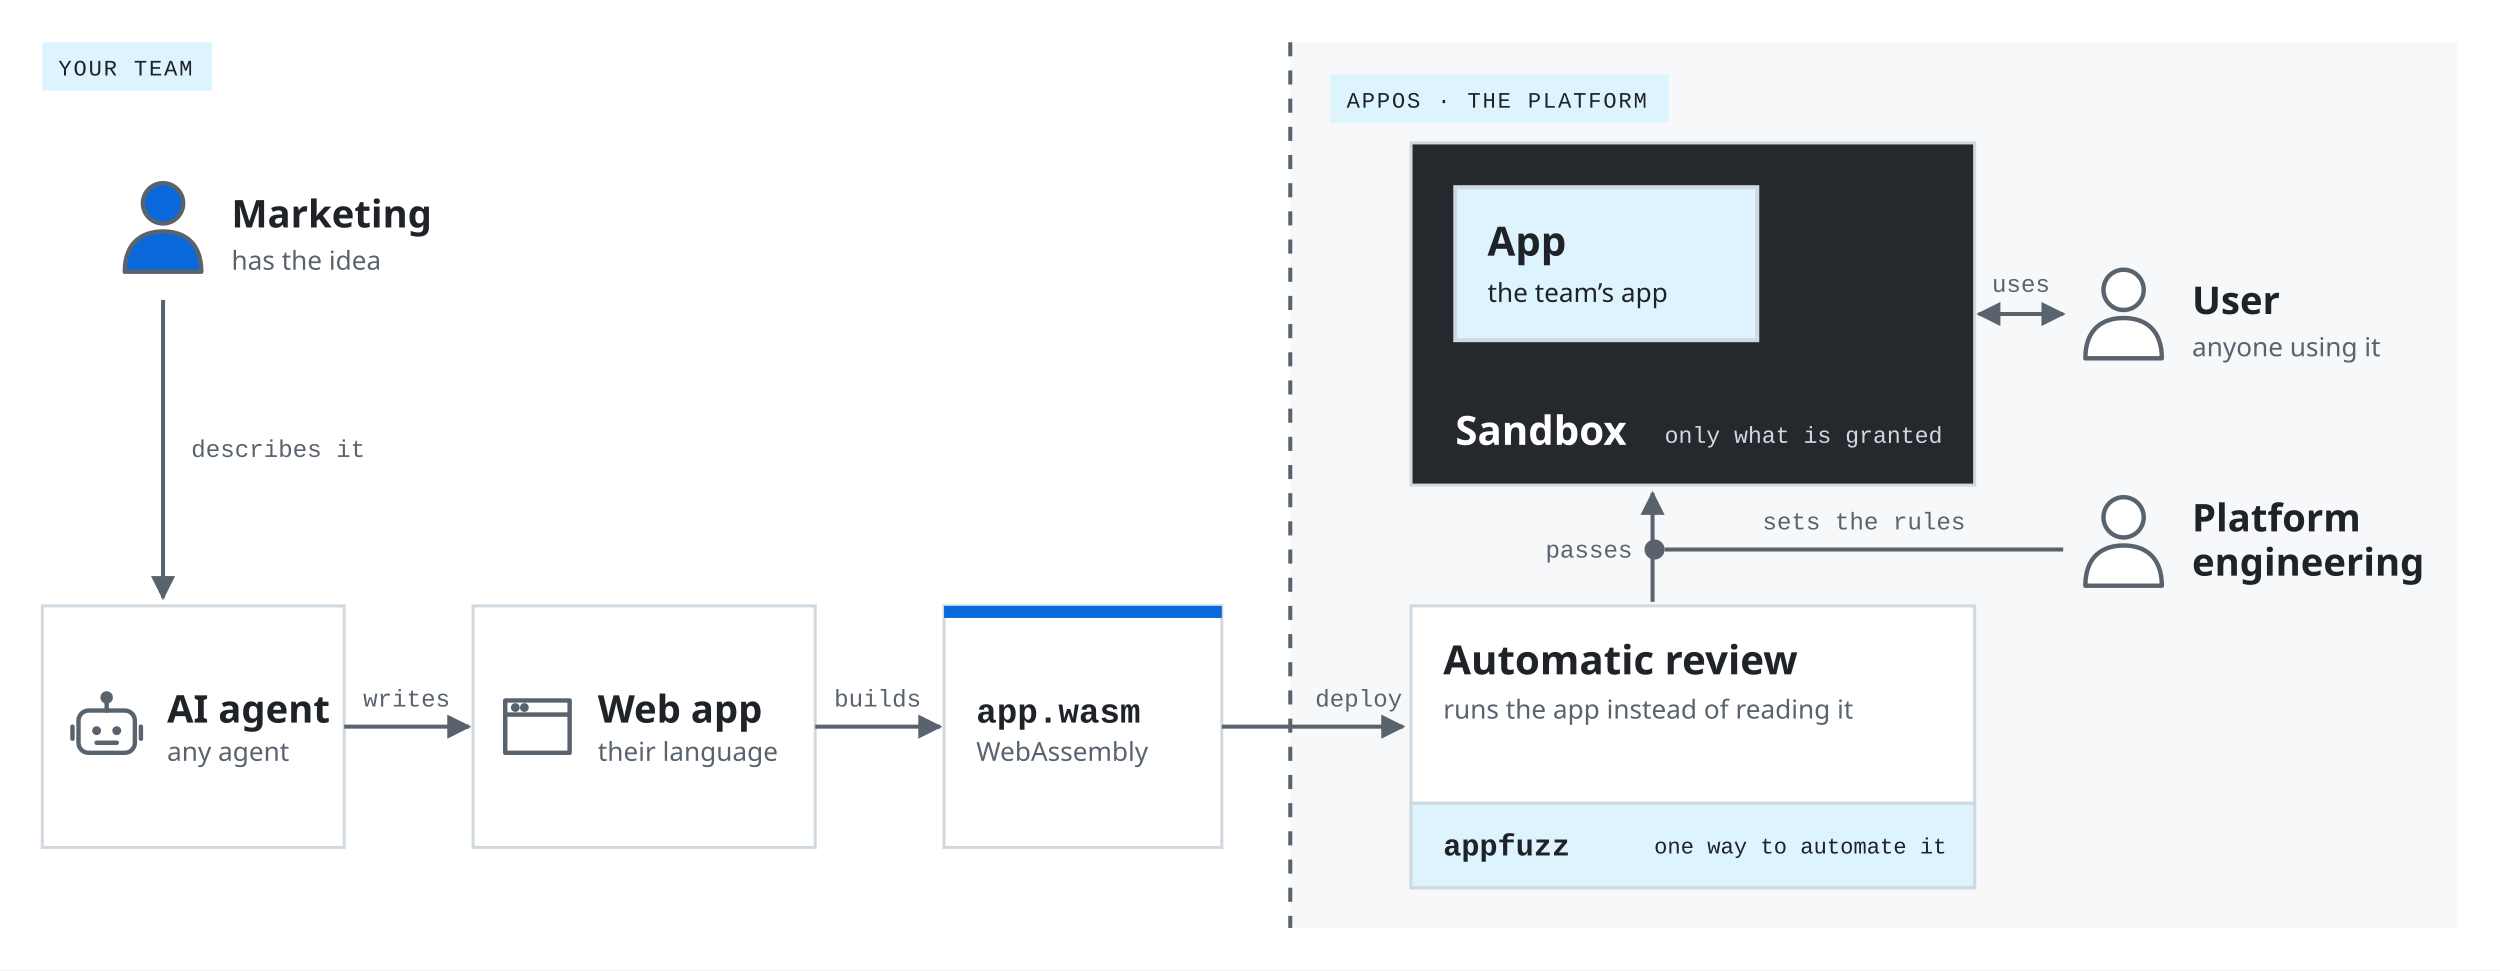
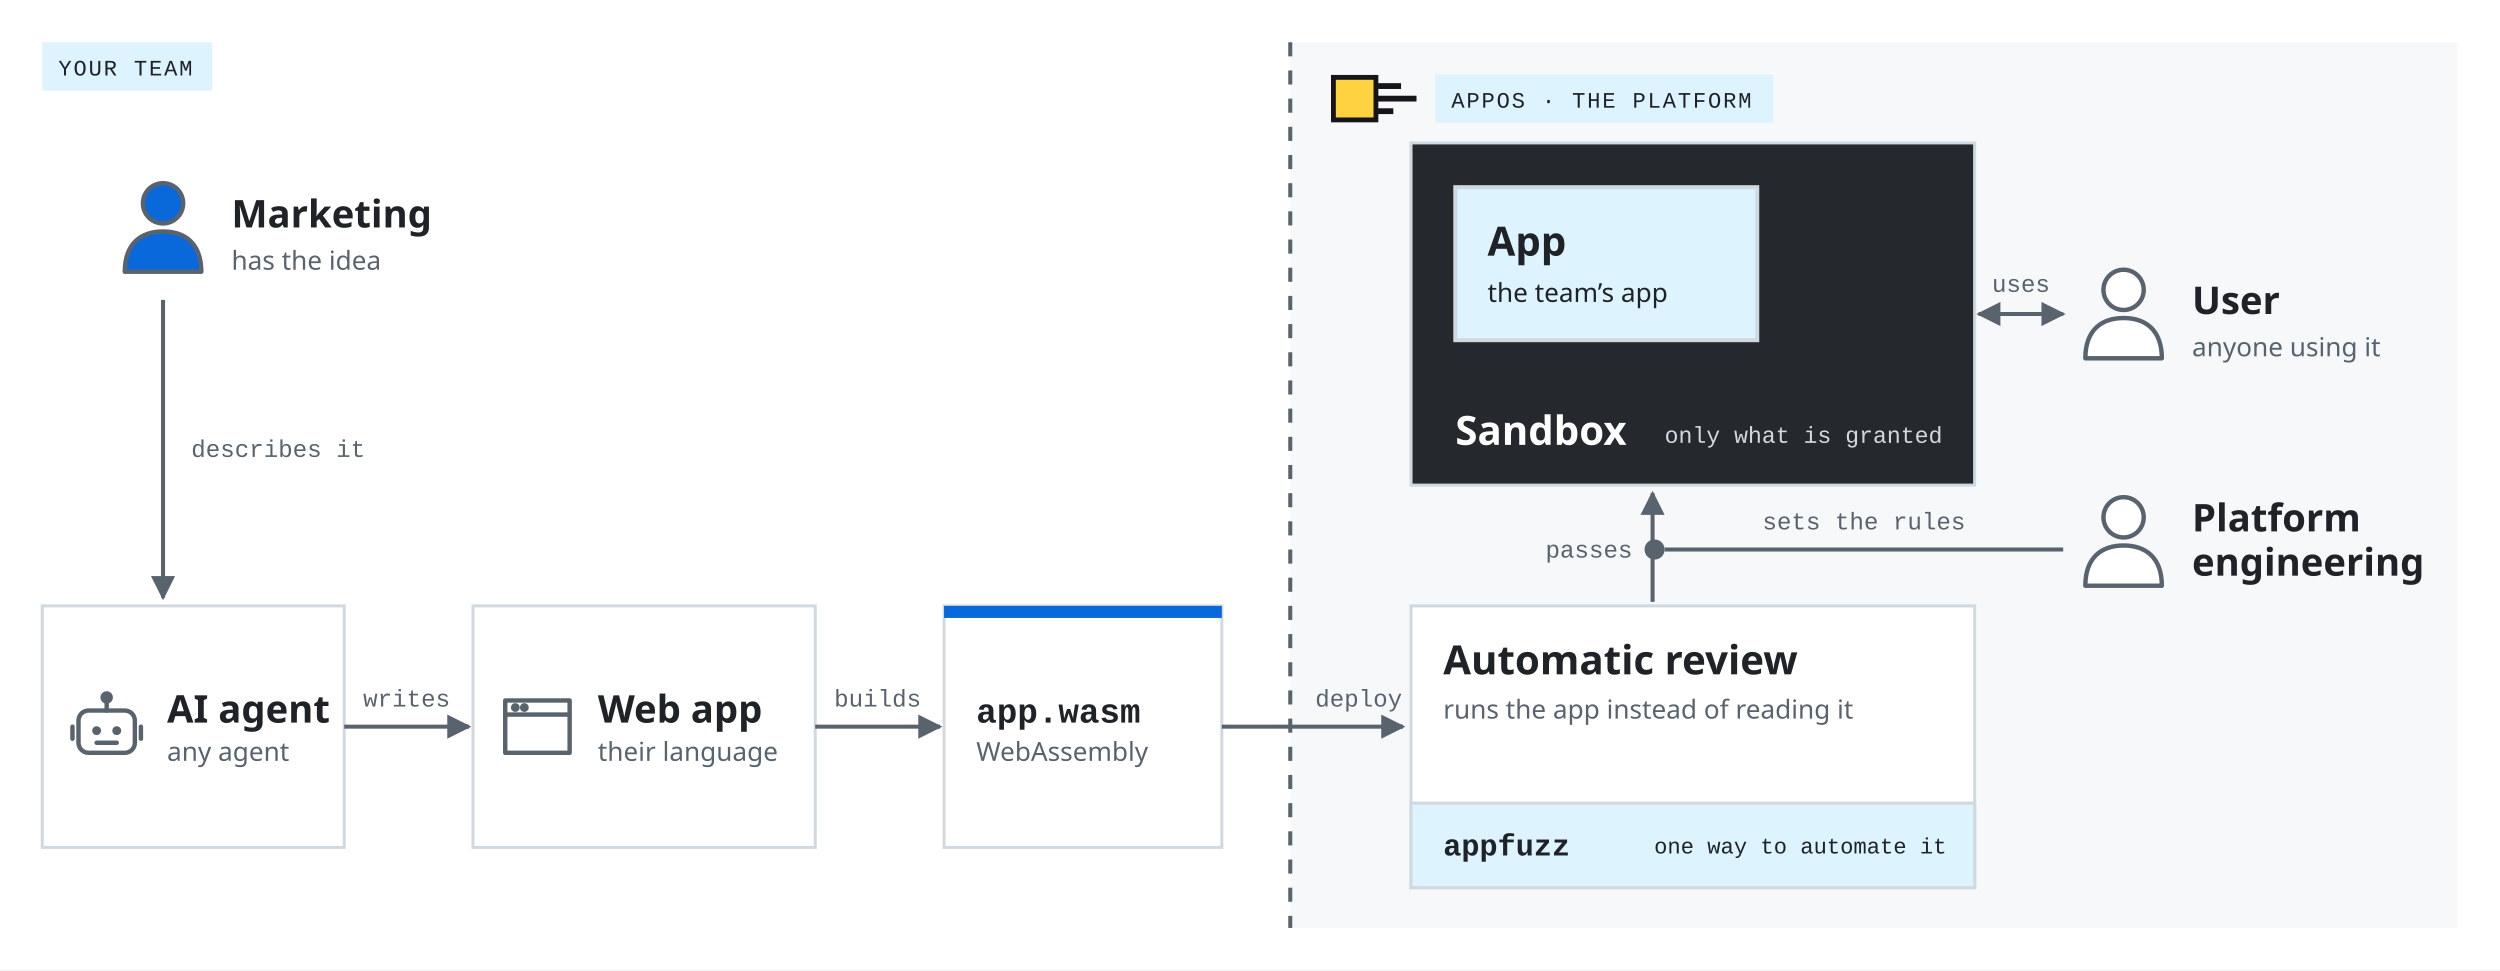
- <svg xmlns="http://www.w3.org/2000/svg" viewBox="-21 -21 1242 482" width="1242" height="482" role="img" aria-label="How marketing ships with AppOS. Marketing describes an idea to its AI agent, which writes a web app. The app is built to WebAssembly and deployed to AppOS. An automatic review, for example with appfuzz, checks it; once it passes, it runs in a sandbox that users reach. Platform engineering sets the rules for that step.">
+ <svg xmlns="http://www.w3.org/2000/svg" xmlns:xlink="http://www.w3.org/1999/xlink" viewBox="-21 -21 1242 482" width="1242" height="482" role="img" aria-label="How marketing ships with AppOS. Marketing describes an idea to its AI agent, which writes a web app. The app is built to WebAssembly and deployed to AppOS. An automatic review, for example with appfuzz, checks it; once it passes, it runs in a sandbox that users reach. Platform engineering sets the rules for that step.">
  <rect x="-21" y="-21" width="1242" height="482" fill="#ffffff" />
+   <symbol id="appos-logo" viewBox="2.5 11.5 45 25">
+     <path d="M26 17.5h13M26 24h21M26 30.5h9" stroke="#15151a" stroke-width="3" />
+     <rect x="4" y="13" width="22" height="22" fill="#ffd23f" stroke="#15151a" stroke-width="2.5" />
+   </symbol>
  <defs>
    <marker id="tf-w" viewBox="0 0 10 10" refX="9" refY="5" markerWidth="6" markerHeight="6" orient="auto-start-reverse">
      <path d="M0,0 L10,5 L0,10 Z" fill="#59636e" />
    </marker>
  </defs>
  <rect x="620" y="0" width="580" height="440" fill="#f6f8fa" stroke="none" stroke-width="0" />
  <line x1="620" y1="0" x2="620" y2="440" stroke="#59636e" stroke-width="2" stroke-dasharray="7 7" />
  <rect x="0" y="0" width="84.4" height="24" fill="#ddf4ff" stroke="none" stroke-width="0" />
  <text x="8" y="16.5" font-family="ui-monospace, SFMono-Regular, 'SF Mono', Menlo, Consolas, 'Liberation Mono', monospace" font-size="11" font-weight="400" fill="#1f2328" text-anchor="start" letter-spacing=".9">YOUR TEAM</text>
-   <rect x="640" y="16" width="168.0" height="24" fill="#ddf4ff" stroke="none" stroke-width="0" />
-   <text x="648" y="32.5" font-family="ui-monospace, SFMono-Regular, 'SF Mono', Menlo, Consolas, 'Liberation Mono', monospace" font-size="11" font-weight="400" fill="#1f2328" text-anchor="start" letter-spacing=".9">APPOS · THE PLATFORM</text>
+   <use xlink:href="#appos-logo" x="640" y="16" width="43.2" height="24" />
+   <rect x="692" y="16" width="168.0" height="24" fill="#ddf4ff" stroke="none" stroke-width="0" />
+   <text x="700" y="32.5" font-family="ui-monospace, SFMono-Regular, 'SF Mono', Menlo, Consolas, 'Liberation Mono', monospace" font-size="11" font-weight="400" fill="#1f2328" text-anchor="start" letter-spacing=".9">APPOS · THE PLATFORM</text>
  <g fill="#0969da" stroke="#59636e" stroke-width="2.2" stroke-linejoin="round">
    <circle cx="60" cy="80" r="10" />
    <path d="M41,114 C41,100 49,94 60,94 C71,94 79,100 79,114 Z" />
  </g>
  <text x="94" y="92" font-family="-apple-system, BlinkMacSystemFont, 'Segoe UI', 'Noto Sans', Helvetica, Arial, sans-serif" font-size="19" font-weight="700" fill="#1f2328" text-anchor="start">Marketing</text>
  <text x="94" y="113" font-family="-apple-system, BlinkMacSystemFont, 'Segoe UI', 'Noto Sans', Helvetica, Arial, sans-serif" font-size="13" font-weight="400" fill="#59636e" text-anchor="start">has the idea</text>
  <polyline points="60,128 60,276" fill="none" stroke="#59636e" stroke-width="2" marker-end="url(#tf-w)" />
  <text x="74" y="206" font-family="ui-monospace, SFMono-Regular, 'SF Mono', Menlo, Consolas, 'Liberation Mono', monospace" font-size="12" font-weight="400" fill="#59636e" text-anchor="start">describes it</text>
  <rect x="0" y="280" width="150" height="120" fill="#ffffff" stroke="#d1d9e0" stroke-width="1.5" />
  <g fill="none" stroke="#59636e" stroke-width="2.2" stroke-linecap="round" stroke-linejoin="round">
    <rect x="18" y="332.0" width="28" height="21" rx="5" />
    <path d="M32 332.0V327.0M15 340.0v6M49 340.0v6" />
    <circle cx="32" cy="325.5" r="2" fill="#59636e" />
    <circle cx="27" cy="342.0" r="2.2" fill="#59636e" stroke="none" />
    <circle cx="37" cy="342.0" r="2.2" fill="#59636e" stroke="none" />
    <path d="M27 348.0h10" />
  </g>
  <text x="62" y="338.0" font-family="-apple-system, BlinkMacSystemFont, 'Segoe UI', 'Noto Sans', Helvetica, Arial, sans-serif" font-size="19" font-weight="700" fill="#1f2328" text-anchor="start">AI agent</text>
  <text x="62" y="357.0" font-family="-apple-system, BlinkMacSystemFont, 'Segoe UI', 'Noto Sans', Helvetica, Arial, sans-serif" font-size="13" font-weight="400" fill="#59636e" text-anchor="start">any agent</text>
  <polyline points="150,340 212,340" fill="none" stroke="#59636e" stroke-width="2" marker-end="url(#tf-w)" />
  <text x="181" y="330" font-family="ui-monospace, SFMono-Regular, 'SF Mono', Menlo, Consolas, 'Liberation Mono', monospace" font-size="12" font-weight="400" fill="#59636e" text-anchor="middle">writes</text>
  <rect x="214" y="280" width="170" height="120" fill="#ffffff" stroke="#d1d9e0" stroke-width="1.5" />
  <g fill="none" stroke="#59636e" stroke-width="2.2" stroke-linejoin="round">
    <rect x="230" y="327.0" width="32" height="26" />
    <path d="M230 334.0h32" />
    <circle cx="235" cy="330.5" r="1.1" fill="#59636e" />
    <circle cx="239.5" cy="330.5" r="1.1" fill="#59636e" />
  </g>
  <text x="276" y="338.0" font-family="-apple-system, BlinkMacSystemFont, 'Segoe UI', 'Noto Sans', Helvetica, Arial, sans-serif" font-size="19" font-weight="700" fill="#1f2328" text-anchor="start">Web app</text>
  <text x="276" y="357.0" font-family="-apple-system, BlinkMacSystemFont, 'Segoe UI', 'Noto Sans', Helvetica, Arial, sans-serif" font-size="13" font-weight="400" fill="#59636e" text-anchor="start">their language</text>
  <polyline points="384,340 446,340" fill="none" stroke="#59636e" stroke-width="2" marker-end="url(#tf-w)" />
  <text x="415" y="330" font-family="ui-monospace, SFMono-Regular, 'SF Mono', Menlo, Consolas, 'Liberation Mono', monospace" font-size="12" font-weight="400" fill="#59636e" text-anchor="middle">builds</text>
  <rect x="448" y="280" width="138" height="120" fill="#ffffff" stroke="#d1d9e0" stroke-width="1.5" />
  <rect x="448" y="280" width="138" height="6" fill="#0969da" stroke="none" stroke-width="0" />
  <text x="464" y="338.0" font-family="ui-monospace, SFMono-Regular, 'SF Mono', Menlo, Consolas, 'Liberation Mono', monospace" font-size="17" font-weight="700" fill="#1f2328" text-anchor="start">app.wasm</text>
  <text x="464" y="357.0" font-family="-apple-system, BlinkMacSystemFont, 'Segoe UI', 'Noto Sans', Helvetica, Arial, sans-serif" font-size="13" font-weight="400" fill="#59636e" text-anchor="start">WebAssembly</text>
  <polyline points="586,340 676,340" fill="none" stroke="#59636e" stroke-width="2" marker-end="url(#tf-w)" />
  <text x="654" y="330" font-family="ui-monospace, SFMono-Regular, 'SF Mono', Menlo, Consolas, 'Liberation Mono', monospace" font-size="12" font-weight="400" fill="#59636e" text-anchor="middle">deploy</text>
  <rect x="680" y="280" width="280" height="140" fill="#ffffff" stroke="#d1d9e0" stroke-width="1.5" />
  <text x="696" y="314" font-family="-apple-system, BlinkMacSystemFont, 'Segoe UI', 'Noto Sans', Helvetica, Arial, sans-serif" font-size="20" font-weight="700" fill="#1f2328" text-anchor="start">Automatic review</text>
  <text x="696" y="336" font-family="-apple-system, BlinkMacSystemFont, 'Segoe UI', 'Noto Sans', Helvetica, Arial, sans-serif" font-size="13" font-weight="400" fill="#59636e" text-anchor="start">runs the app instead of reading it</text>
  <rect x="680" y="378" width="280" height="42" fill="#ddf4ff" stroke="#d1d9e0" stroke-width="1.5" />
  <text x="696" y="404.0" font-family="ui-monospace, SFMono-Regular, 'SF Mono', Menlo, Consolas, 'Liberation Mono', monospace" font-size="15" font-weight="700" fill="#1f2328" text-anchor="start">appfuzz</text>
  <text x="946" y="403.0" font-family="ui-monospace, SFMono-Regular, 'SF Mono', Menlo, Consolas, 'Liberation Mono', monospace" font-size="11" font-weight="400" fill="#1f2328" text-anchor="end">one way to automate it</text>
  <rect x="680" y="50" width="280" height="170" fill="#25292e" stroke="#d1d9e0" stroke-width="1.5" />
  <rect x="702" y="72" width="150" height="76" fill="#ddf4ff" stroke="#d1d9e0" stroke-width="2" />
  <text x="718" y="106" font-family="-apple-system, BlinkMacSystemFont, 'Segoe UI', 'Noto Sans', Helvetica, Arial, sans-serif" font-size="20" font-weight="700" fill="#1f2328" text-anchor="start">App</text>
  <text x="718" y="129" font-family="-apple-system, BlinkMacSystemFont, 'Segoe UI', 'Noto Sans', Helvetica, Arial, sans-serif" font-size="13" font-weight="400" fill="#1f2328" text-anchor="start">the team’s app</text>
  <text x="702" y="200" font-family="-apple-system, BlinkMacSystemFont, 'Segoe UI', 'Noto Sans', Helvetica, Arial, sans-serif" font-size="20" font-weight="700" fill="#ffffff" text-anchor="start">Sandbox</text>
  <text x="944" y="199" font-family="ui-monospace, SFMono-Regular, 'SF Mono', Menlo, Consolas, 'Liberation Mono', monospace" font-size="11.5" font-weight="400" fill="#d1d9e0" text-anchor="end">only what is granted</text>
  <polyline points="800,278 800,224" fill="none" stroke="#59636e" stroke-width="2" marker-end="url(#tf-w)" />
  <text x="790" y="256" font-family="ui-monospace, SFMono-Regular, 'SF Mono', Menlo, Consolas, 'Liberation Mono', monospace" font-size="12" font-weight="400" fill="#59636e" text-anchor="end">passes</text>
  <g fill="#ffffff" stroke="#59636e" stroke-width="2.2" stroke-linejoin="round">
    <circle cx="1034" cy="123" r="10" />
    <path d="M1015,157 C1015,143 1023,137 1034,137 C1045,137 1053,143 1053,157 Z" />
  </g>
  <text x="1068" y="135" font-family="-apple-system, BlinkMacSystemFont, 'Segoe UI', 'Noto Sans', Helvetica, Arial, sans-serif" font-size="19" font-weight="700" fill="#1f2328" text-anchor="start">User</text>
  <text x="1068" y="156" font-family="-apple-system, BlinkMacSystemFont, 'Segoe UI', 'Noto Sans', Helvetica, Arial, sans-serif" font-size="13" font-weight="400" fill="#59636e" text-anchor="start">anyone using it</text>
  <polyline points="962,135 1004,135" fill="none" stroke="#59636e" stroke-width="2" marker-start="url(#tf-w)" marker-end="url(#tf-w)" />
  <text x="983" y="124" font-family="ui-monospace, SFMono-Regular, 'SF Mono', Menlo, Consolas, 'Liberation Mono', monospace" font-size="12" font-weight="400" fill="#59636e" text-anchor="middle">uses</text>
  <g fill="#ffffff" stroke="#59636e" stroke-width="2.2" stroke-linejoin="round">
    <circle cx="1034" cy="236" r="10" />
    <path d="M1015,270 C1015,256 1023,250 1034,250 C1045,250 1053,256 1053,270 Z" />
  </g>
  <text x="1068" y="243" font-family="-apple-system, BlinkMacSystemFont, 'Segoe UI', 'Noto Sans', Helvetica, Arial, sans-serif" font-size="19" font-weight="700" fill="#1f2328" text-anchor="start">Platform</text>
  <text x="1068" y="265" font-family="-apple-system, BlinkMacSystemFont, 'Segoe UI', 'Noto Sans', Helvetica, Arial, sans-serif" font-size="19" font-weight="700" fill="#1f2328" text-anchor="start">engineering</text>
  <line x1="1004" y1="252" x2="806" y2="252" stroke="#59636e" stroke-width="2" />
  <circle cx="801" cy="252" r="5" fill="#59636e" />
  <text x="905" y="242" font-family="ui-monospace, SFMono-Regular, 'SF Mono', Menlo, Consolas, 'Liberation Mono', monospace" font-size="12" font-weight="400" fill="#59636e" text-anchor="middle">sets the rules</text>
</svg>
